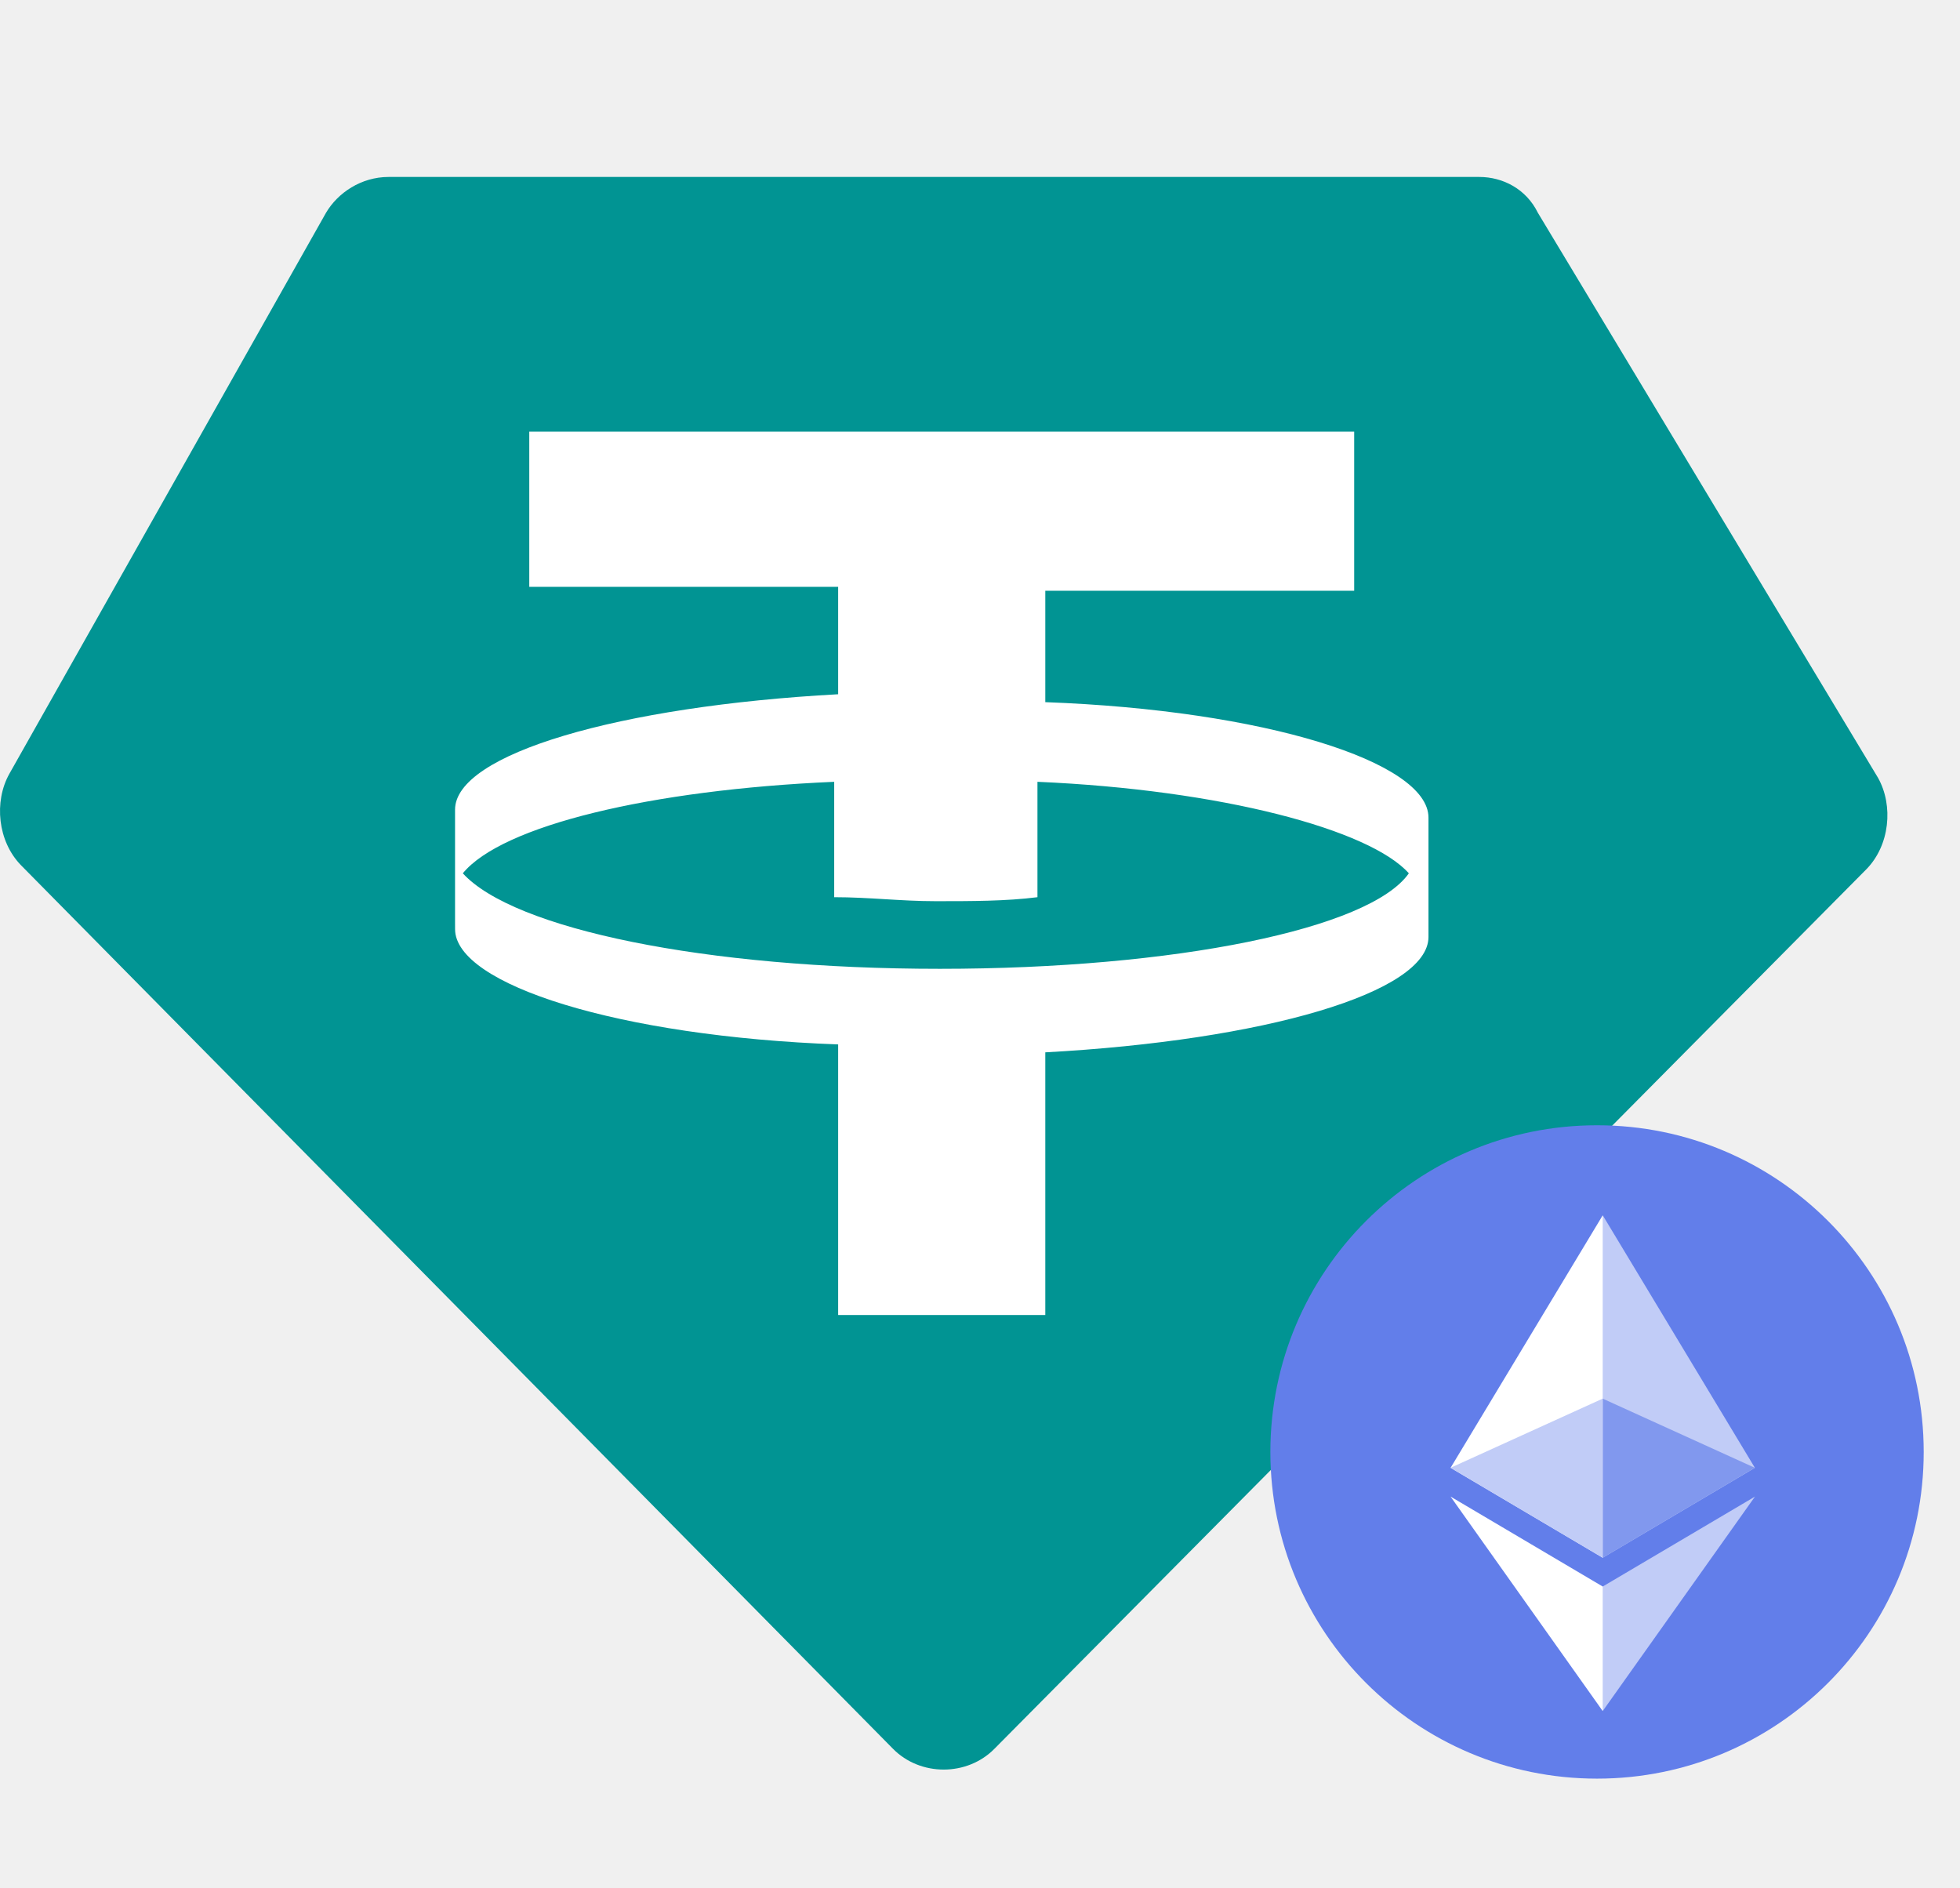
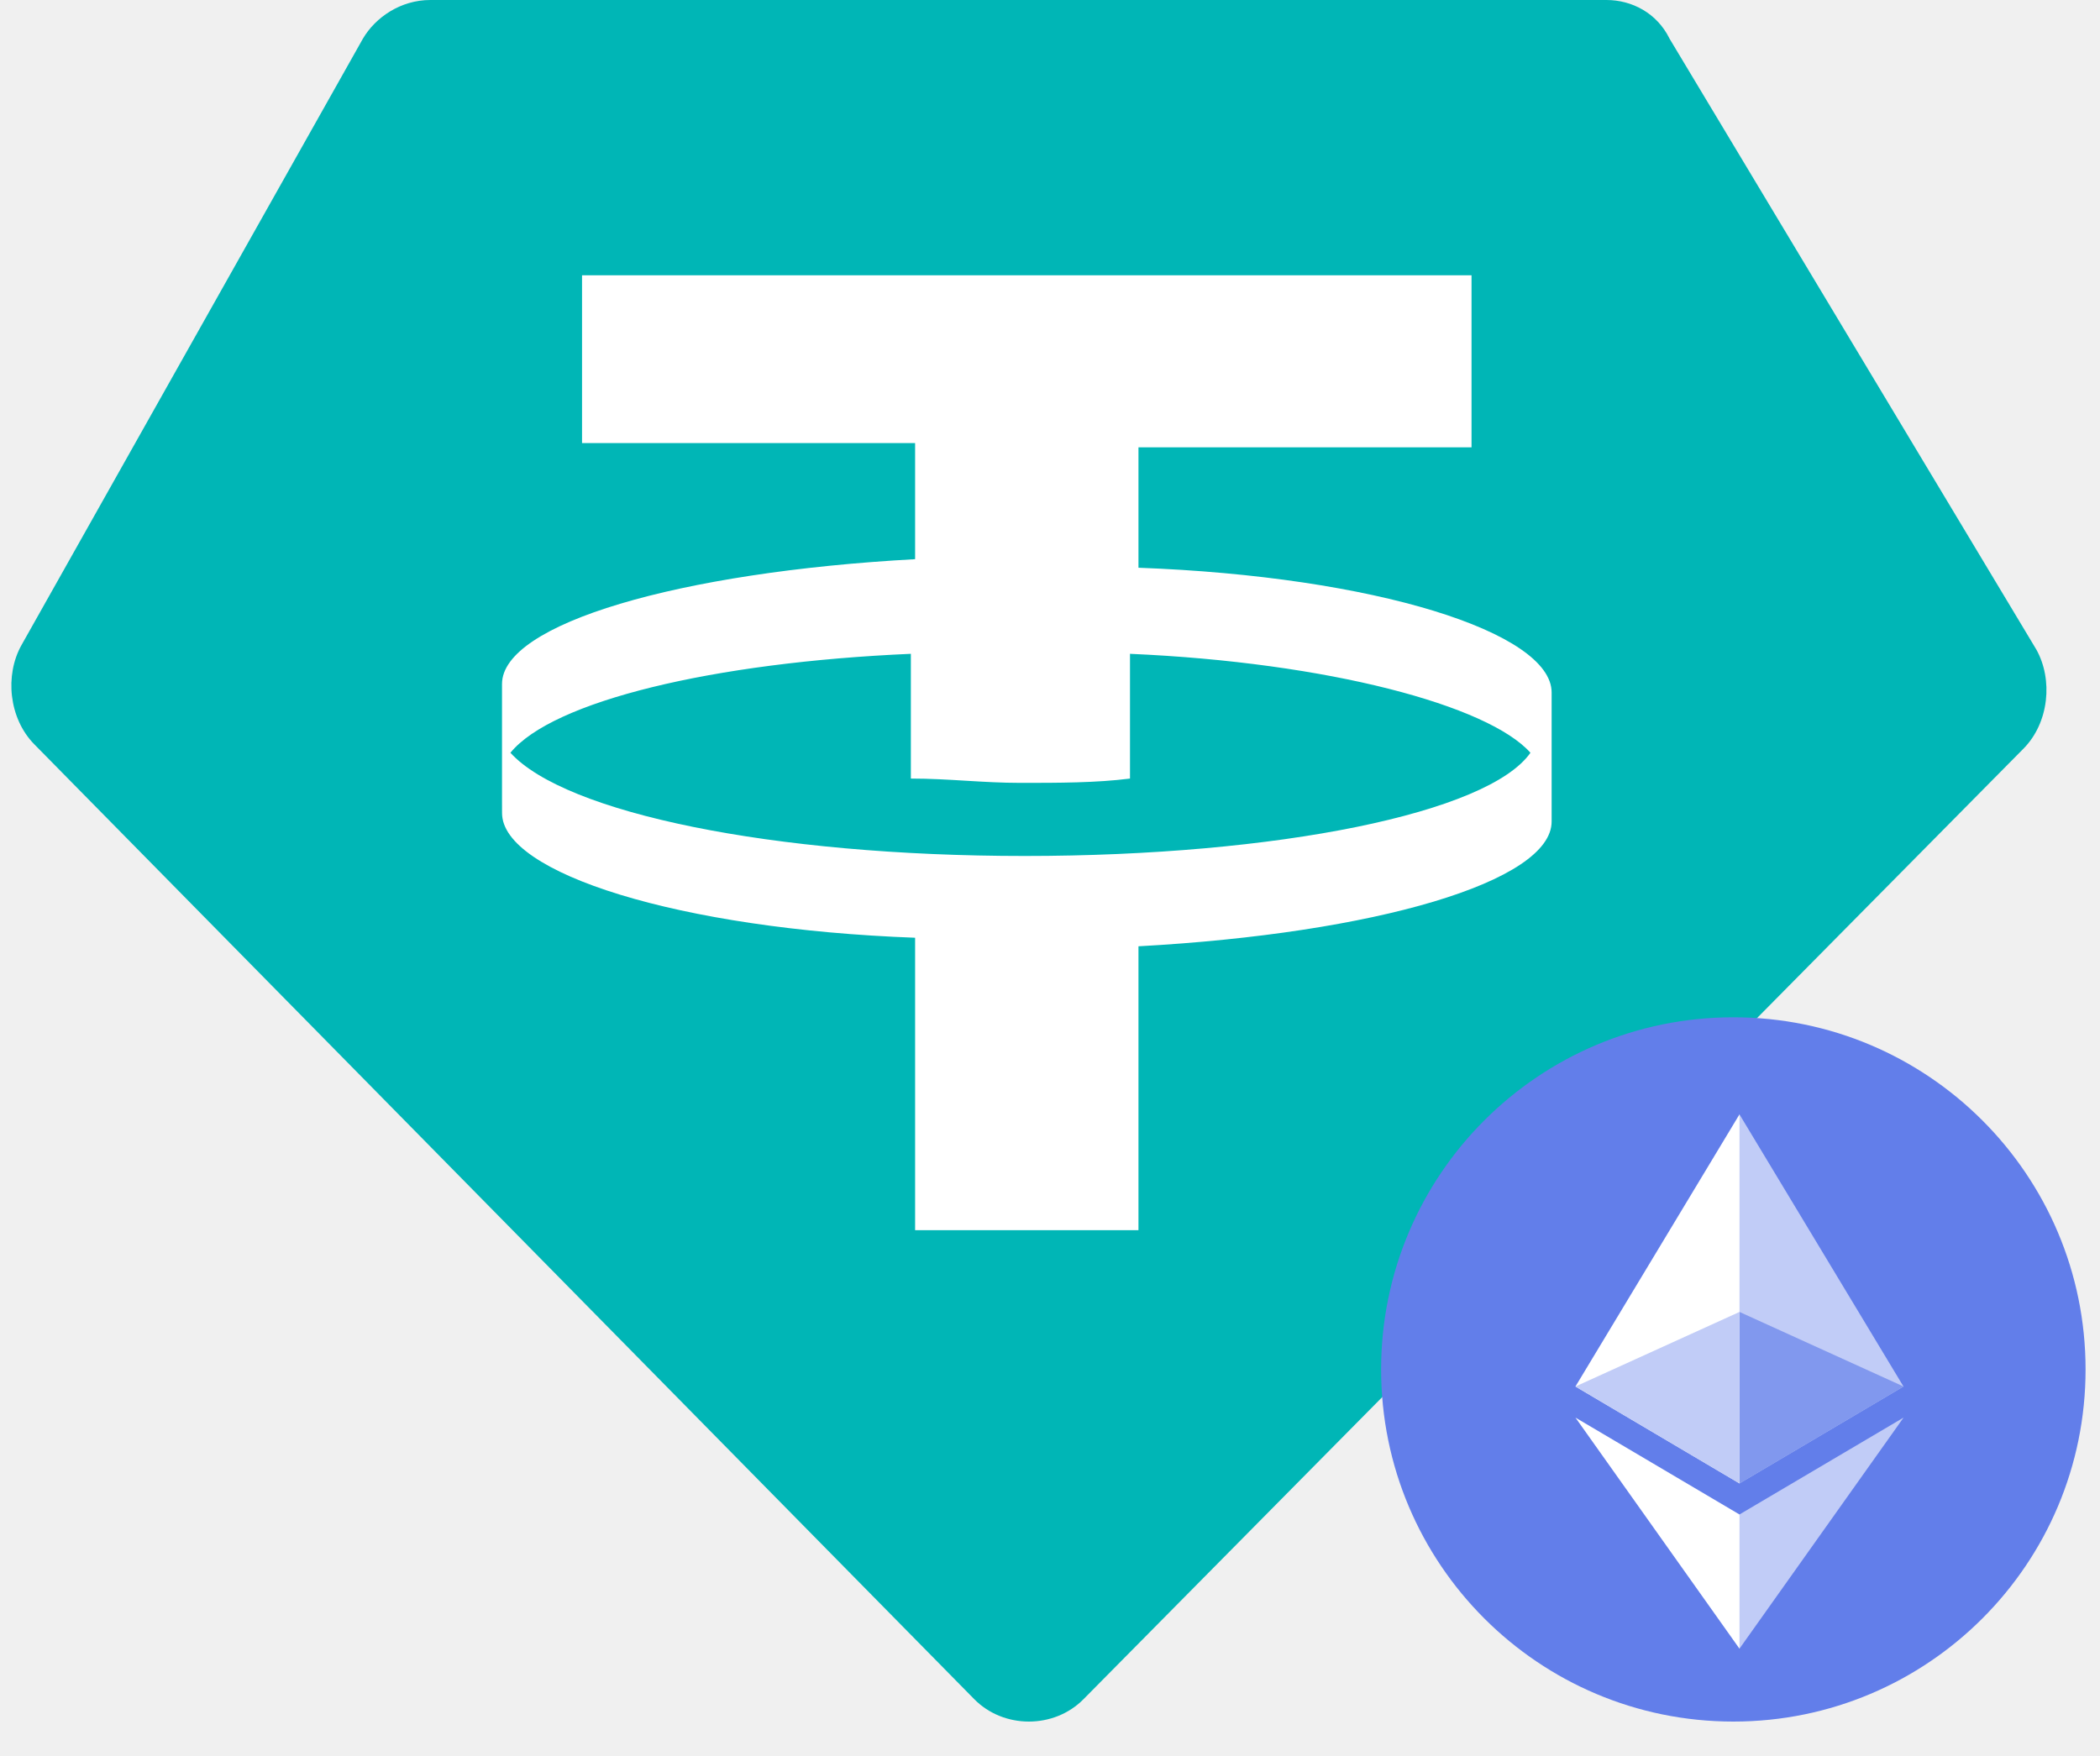
- <svg xmlns="http://www.w3.org/2000/svg" width="54" height="52" viewBox="0 0 54 52" fill="none">
-   <path d="M11.375 8.125H40.625L38.797 35.547L26 37.375L13.203 35.547L11.375 8.125Z" fill="white" />
-   <path fill-rule="evenodd" clip-rule="evenodd" d="M40.756 4.875H10.705C9.952 4.875 9.305 5.313 8.982 5.862L0.258 21.317C-0.172 22.084 -0.064 23.18 0.581 23.839L24.6 48.175C25.353 48.942 26.647 48.942 27.4 48.175L51.419 23.949C52.066 23.29 52.172 22.196 51.741 21.427L42.37 5.862C42.048 5.205 41.403 4.875 40.756 4.875ZM14.582 11.783V16.167H23.092V19.126C17.059 19.454 12.537 20.771 12.537 22.306V25.594C12.537 27.128 17.061 28.553 23.092 28.773V36.227H28.799V28.991C34.832 28.663 39.356 27.346 39.356 25.812V22.524C39.356 20.989 34.832 19.565 28.799 19.344V16.275H37.309V11.891H14.582V11.783ZM25.892 26.69C19.429 26.69 14.151 25.594 12.751 24.059C13.829 22.744 17.923 21.758 22.983 21.538V24.717C23.953 24.717 24.814 24.827 25.783 24.827C26.753 24.827 27.722 24.827 28.583 24.717V21.538C33.646 21.758 37.738 22.852 38.815 24.059C37.74 25.594 32.355 26.69 25.892 26.69Z" fill="#019493" />
-   <circle cx="44" cy="40" r="9" fill="#627EEA" />
-   <path d="M44.158 33.482L44.066 33.794V42.823L44.158 42.914L48.349 40.437L44.158 33.482Z" fill="#C1CCF7" />
-   <path d="M44.156 33.482L39.965 40.437L44.156 42.914V38.532V33.482Z" fill="white" />
-   <path d="M44.157 43.707L44.105 43.77V46.986L44.157 47.137L48.351 41.23L44.157 43.707Z" fill="#C1CCF7" />
-   <path d="M44.156 47.137V43.707L39.965 41.23L44.156 47.137Z" fill="white" />
-   <path d="M44.156 42.914L48.347 40.436L44.156 38.531V42.914Z" fill="#8198EE" />
-   <path d="M39.965 40.436L44.156 42.914V38.531L39.965 40.436Z" fill="#C1CCF7" />
+ <svg xmlns="http://www.w3.org/2000/svg" width="55" height="46" viewBox="0 0 55 46" fill="none">
+   <path d="M11.957 3.332H41.938L40.065 31.439L26.948 33.313L13.831 31.439L11.957 3.332Z" fill="white" />
+   <path fill-rule="evenodd" clip-rule="evenodd" d="M42.073 0H11.27C10.498 0 9.835 0.45 9.504 1.014L0.562 16.901C0.121 17.689 0.232 18.816 0.893 19.493L25.512 44.509C26.284 45.297 27.61 45.297 28.382 44.509L53.002 19.606C53.665 18.93 53.774 17.805 53.332 17.015L43.727 1.014C43.397 0.339 42.736 0 42.073 0ZM15.244 7.1V11.607H23.967V14.649C17.784 14.986 13.148 16.34 13.148 17.918V21.297C13.148 22.875 17.786 24.339 23.967 24.566V32.227H29.817V24.79C36 24.452 40.638 23.099 40.638 21.521V18.142C40.638 16.564 36 15.1 29.817 14.873V11.718H38.54V7.211H15.244V7.1ZM26.837 22.424C20.212 22.424 14.803 21.297 13.368 19.72C14.472 18.368 18.668 17.354 23.856 17.128V20.396C24.849 20.396 25.732 20.509 26.726 20.509C27.719 20.509 28.713 20.509 29.595 20.396V17.128C34.785 17.354 38.979 18.479 40.083 19.72C38.981 21.297 33.461 22.424 26.837 22.424Z" fill="#00B6B6" />
+   <ellipse cx="45.397" cy="35.875" rx="9.225" ry="9.225" fill="#627EEA" />
+   <path d="M45.557 29.193L45.463 29.512V38.767L45.557 38.861L49.853 36.322L45.557 29.193Z" fill="#C1CCF7" />
+   <path d="M45.558 29.193L41.262 36.322L45.558 38.861V34.369V29.193Z" fill="white" />
+   <path d="M45.557 39.675L45.504 39.739V43.036L45.557 43.191L49.855 37.137L45.557 39.675Z" fill="#C1CCF7" />
+   <path d="M45.558 43.191V39.675L41.262 37.137L45.558 43.191Z" fill="white" />
+   <path d="M45.559 38.861L49.855 36.322L45.559 34.369V38.861Z" fill="#8198EE" />
+   <path d="M41.262 36.322L45.558 38.861V34.369L41.262 36.322Z" fill="#C1CCF7" />
</svg>
